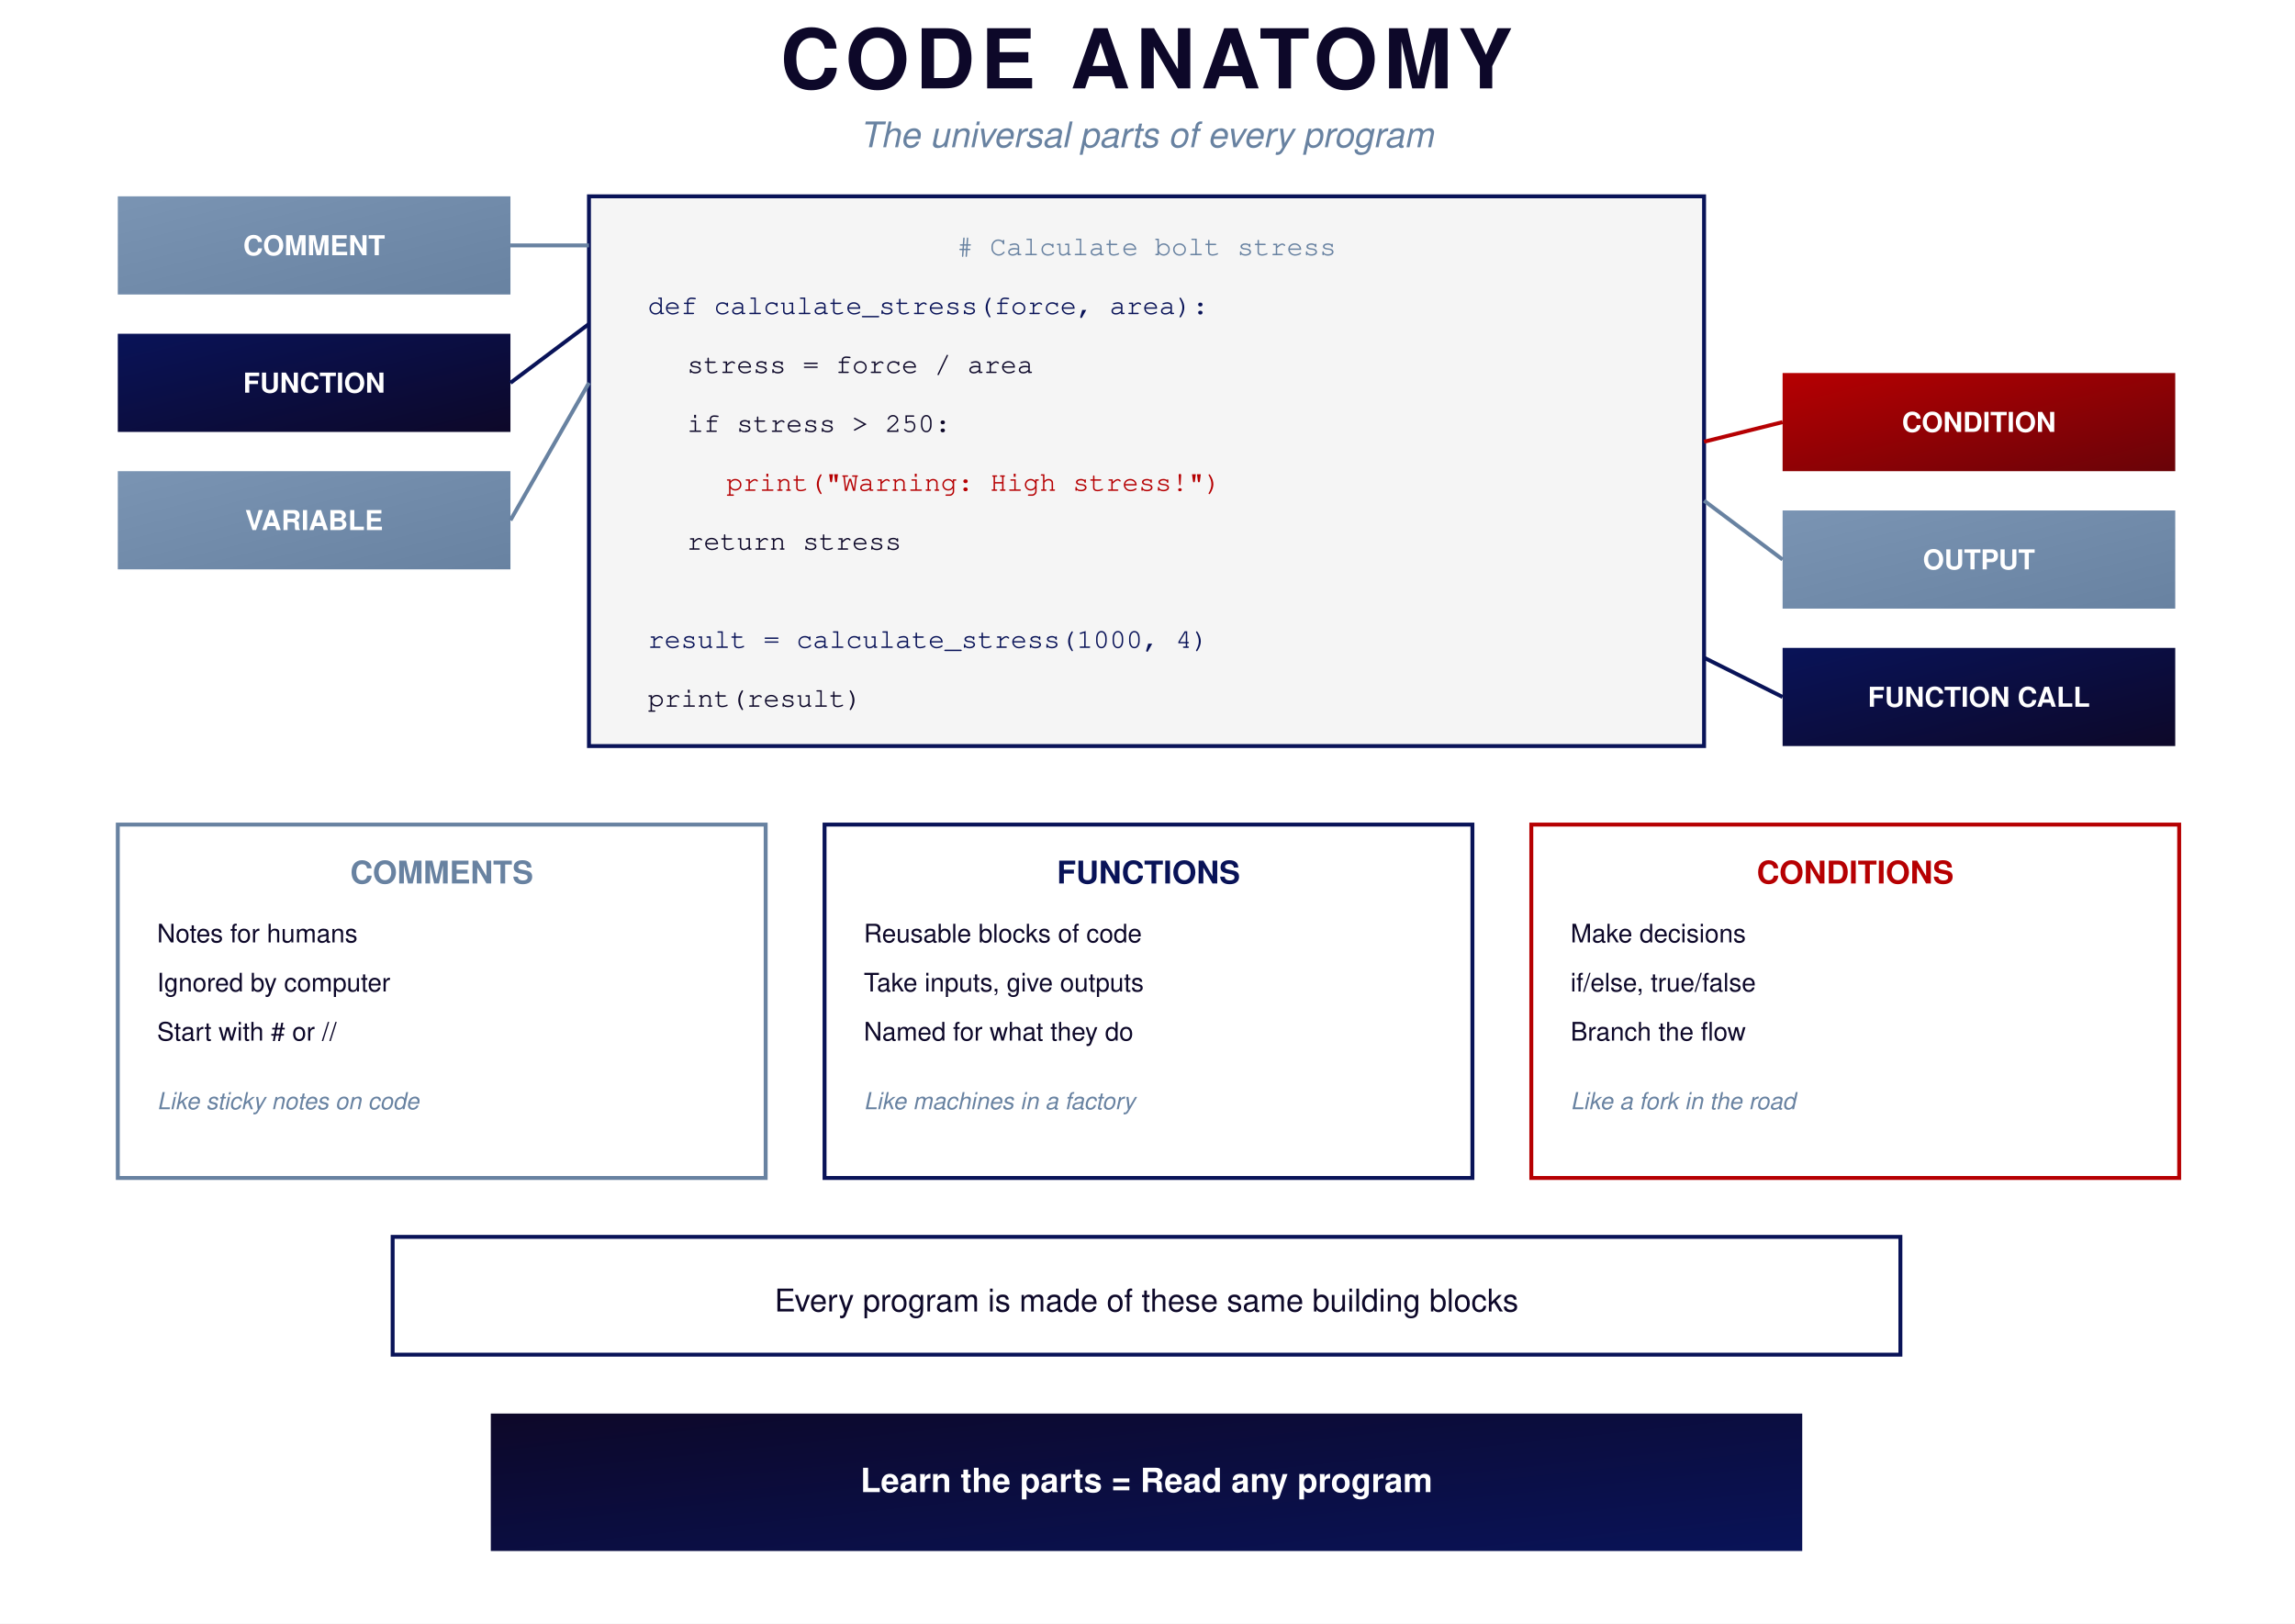
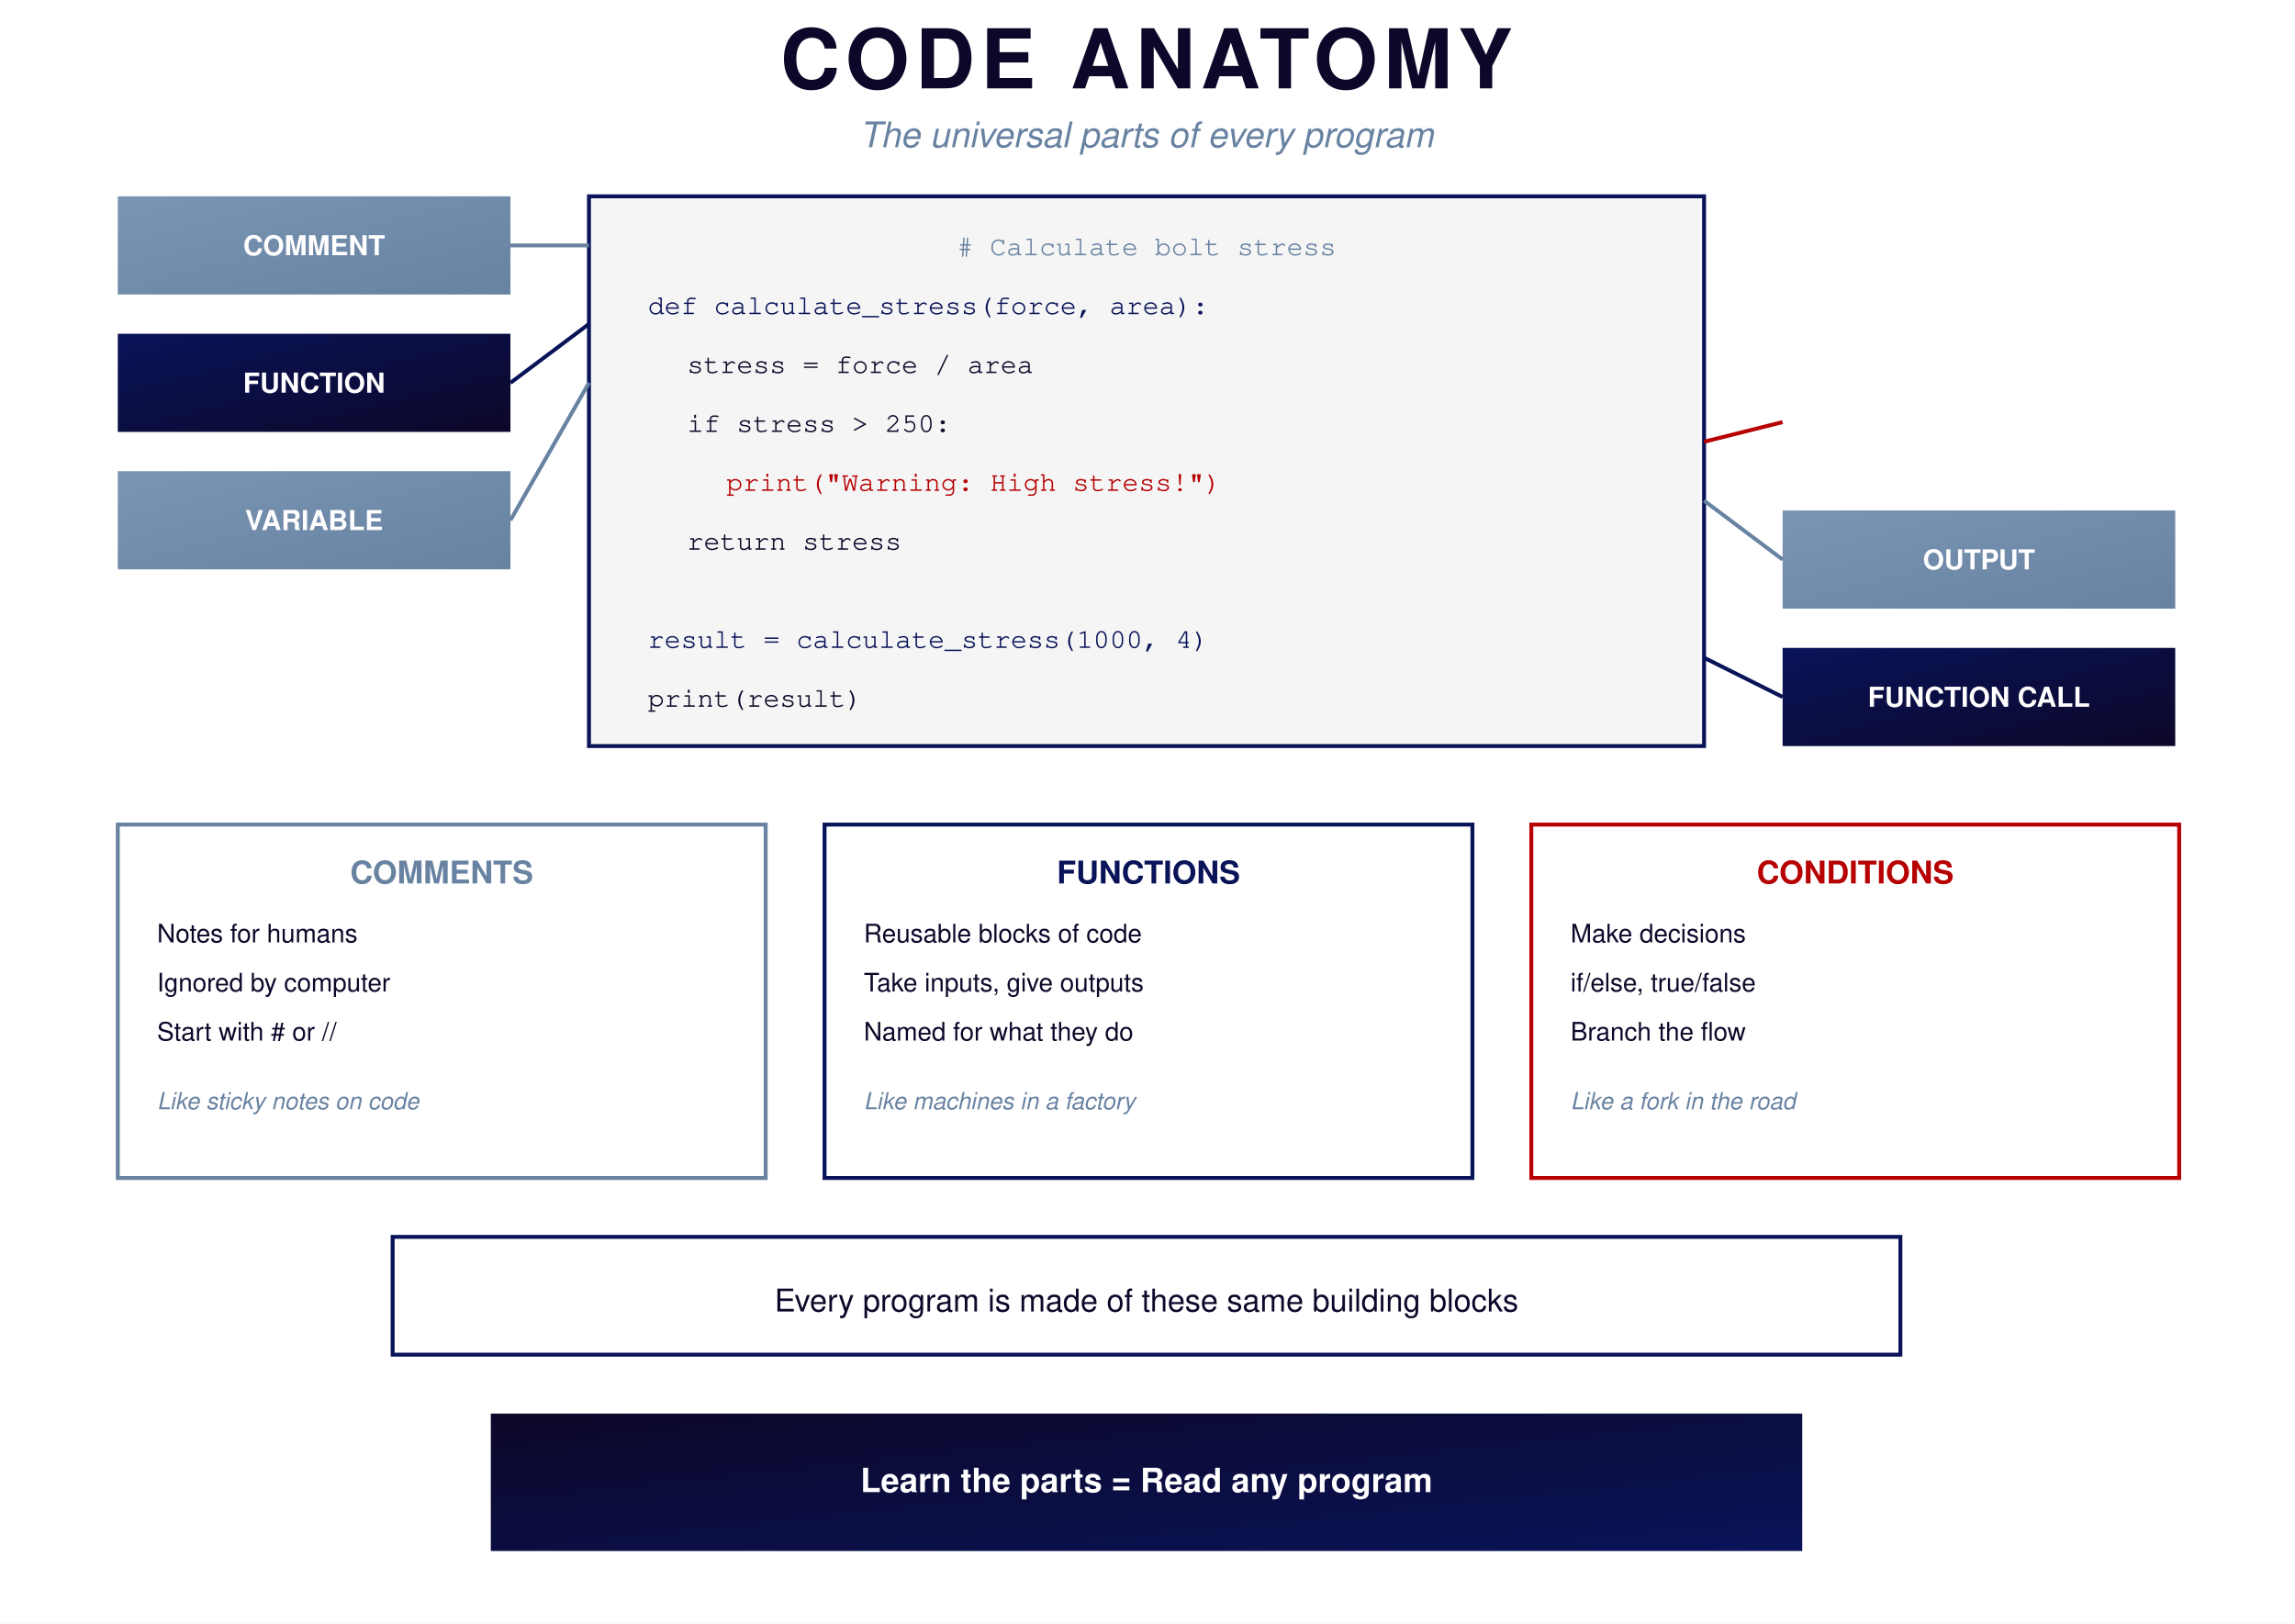
<svg xmlns="http://www.w3.org/2000/svg" viewBox="0 0 1169 827" width="1169" height="827">
  <defs>
+     <linearGradient id="goodGreen" x1="0%" y1="0%" x2="100%" y2="100%">
+       <stop offset="0%" style="stop-color:#0a7c42" />
+       <stop offset="100%" style="stop-color:#065a2f" />
+     </linearGradient>
+     <linearGradient id="badRed" x1="0%" y1="0%" x2="100%" y2="100%">
+       <stop offset="0%" style="stop-color:#b60002" />
+       <stop offset="100%" style="stop-color:#690308" />
+     </linearGradient>
    <linearGradient id="deepBlue" x1="0%" y1="0%" x2="100%" y2="100%">
      <stop offset="0%" style="stop-color:#091358" />
      <stop offset="100%" style="stop-color:#0d0829" />
    </linearGradient>
-     <linearGradient id="brightRed" x1="0%" y1="0%" x2="100%" y2="100%">
-       <stop offset="0%" style="stop-color:#b60002" />
-       <stop offset="100%" style="stop-color:#690308" />
+     <linearGradient id="aiPurple" x1="0%" y1="0%" x2="100%" y2="100%">
+       <stop offset="0%" style="stop-color:#6b21a8" />
+       <stop offset="100%" style="stop-color:#4c1d6d" />
    </linearGradient>
    <linearGradient id="steelBlue" x1="0%" y1="0%" x2="100%" y2="100%">
      <stop offset="0%" style="stop-color:#7a94b3" />
      <stop offset="100%" style="stop-color:#6882a1" />
    </linearGradient>
    <linearGradient id="darkNavy" x1="0%" y1="0%" x2="100%" y2="100%">
      <stop offset="0%" style="stop-color:#0d0829" />
      <stop offset="100%" style="stop-color:#091358" />
    </linearGradient>
  </defs>
  <rect width="1169" height="827" fill="#ffffff" />
  <text x="584" y="45" font-family="Helvetica, Arial, sans-serif" font-size="42" font-weight="bold" fill="#0d0829" text-anchor="middle" letter-spacing="3">CODE ANATOMY</text>
  <text x="584" y="75" font-family="Helvetica, Arial, sans-serif" font-size="18" fill="#6882a1" text-anchor="middle" font-style="italic">The universal parts of every program</text>
  <rect x="300" y="100" width="568" height="280" fill="#f5f5f5" stroke="#091358" stroke-width="2" />
  <text x="584" y="130" font-family="Courier, monospace" font-size="14" fill="#6882a1" text-anchor="middle"># Calculate bolt stress</text>
  <text x="330" y="160" font-family="Courier, monospace" font-size="14" fill="#091358">def calculate_stress(force, area):</text>
  <text x="350" y="190" font-family="Courier, monospace" font-size="14" fill="#0d0829">    stress = force / area</text>
  <text x="350" y="220" font-family="Courier, monospace" font-size="14" fill="#0d0829">    if stress &gt; 250:</text>
  <text x="370" y="250" font-family="Courier, monospace" font-size="14" fill="#b60002">        print("Warning: High stress!")</text>
  <text x="350" y="280" font-family="Courier, monospace" font-size="14" fill="#0d0829">    return stress</text>
  <text x="330" y="330" font-family="Courier, monospace" font-size="14" fill="#091358">result = calculate_stress(1000, 4)</text>
  <text x="330" y="360" font-family="Courier, monospace" font-size="14" fill="#0d0829">print(result)</text>
  <rect x="60" y="100" width="200" height="50" fill="url(#steelBlue)" />
  <text x="160" y="130" font-family="Helvetica, Arial, sans-serif" font-size="14" font-weight="bold" fill="#ffffff" text-anchor="middle">COMMENT</text>
  <line x1="260" y1="125" x2="300" y2="125" stroke="#6882a1" stroke-width="2" />
  <rect x="60" y="170" width="200" height="50" fill="url(#deepBlue)" />
  <text x="160" y="200" font-family="Helvetica, Arial, sans-serif" font-size="14" font-weight="bold" fill="#ffffff" text-anchor="middle">FUNCTION</text>
  <line x1="260" y1="195" x2="300" y2="165" stroke="#091358" stroke-width="2" />
  <rect x="60" y="240" width="200" height="50" fill="url(#steelBlue)" />
  <text x="160" y="270" font-family="Helvetica, Arial, sans-serif" font-size="14" font-weight="bold" fill="#ffffff" text-anchor="middle">VARIABLE</text>
  <line x1="260" y1="265" x2="300" y2="195" stroke="#6882a1" stroke-width="2" />
  <rect x="908" y="190" width="200" height="50" fill="url(#brightRed)" />
  <text x="1008" y="220" font-family="Helvetica, Arial, sans-serif" font-size="14" font-weight="bold" fill="#ffffff" text-anchor="middle">CONDITION</text>
  <line x1="908" y1="215" x2="868" y2="225" stroke="#b60002" stroke-width="2" />
  <rect x="908" y="260" width="200" height="50" fill="url(#steelBlue)" />
  <text x="1008" y="290" font-family="Helvetica, Arial, sans-serif" font-size="14" font-weight="bold" fill="#ffffff" text-anchor="middle">OUTPUT</text>
  <line x1="908" y1="285" x2="868" y2="255" stroke="#6882a1" stroke-width="2" />
  <rect x="908" y="330" width="200" height="50" fill="url(#deepBlue)" />
  <text x="1008" y="360" font-family="Helvetica, Arial, sans-serif" font-size="14" font-weight="bold" fill="#ffffff" text-anchor="middle">FUNCTION CALL</text>
  <line x1="908" y1="355" x2="868" y2="335" stroke="#091358" stroke-width="2" />
  <rect x="60" y="420" width="330" height="180" fill="#ffffff" stroke="#6882a1" stroke-width="2" />
  <text x="225" y="450" font-family="Helvetica, Arial, sans-serif" font-size="16" font-weight="bold" fill="#6882a1" text-anchor="middle">COMMENTS</text>
  <text x="80" y="480" font-family="Helvetica, Arial, sans-serif" font-size="13" fill="#0d0829">Notes for humans</text>
  <text x="80" y="505" font-family="Helvetica, Arial, sans-serif" font-size="13" fill="#0d0829">Ignored by computer</text>
  <text x="80" y="530" font-family="Helvetica, Arial, sans-serif" font-size="13" fill="#0d0829">Start with # or //</text>
  <text x="80" y="565" font-family="Helvetica, Arial, sans-serif" font-size="12" fill="#6882a1" font-style="italic">Like sticky notes on code</text>
  <rect x="420" y="420" width="330" height="180" fill="#ffffff" stroke="#091358" stroke-width="2" />
  <text x="585" y="450" font-family="Helvetica, Arial, sans-serif" font-size="16" font-weight="bold" fill="#091358" text-anchor="middle">FUNCTIONS</text>
  <text x="440" y="480" font-family="Helvetica, Arial, sans-serif" font-size="13" fill="#0d0829">Reusable blocks of code</text>
  <text x="440" y="505" font-family="Helvetica, Arial, sans-serif" font-size="13" fill="#0d0829">Take inputs, give outputs</text>
  <text x="440" y="530" font-family="Helvetica, Arial, sans-serif" font-size="13" fill="#0d0829">Named for what they do</text>
  <text x="440" y="565" font-family="Helvetica, Arial, sans-serif" font-size="12" fill="#6882a1" font-style="italic">Like machines in a factory</text>
  <rect x="780" y="420" width="330" height="180" fill="#ffffff" stroke="#b60002" stroke-width="2" />
  <text x="945" y="450" font-family="Helvetica, Arial, sans-serif" font-size="16" font-weight="bold" fill="#b60002" text-anchor="middle">CONDITIONS</text>
  <text x="800" y="480" font-family="Helvetica, Arial, sans-serif" font-size="13" fill="#0d0829">Make decisions</text>
  <text x="800" y="505" font-family="Helvetica, Arial, sans-serif" font-size="13" fill="#0d0829">if/else, true/false</text>
  <text x="800" y="530" font-family="Helvetica, Arial, sans-serif" font-size="13" fill="#0d0829">Branch the flow</text>
  <text x="800" y="565" font-family="Helvetica, Arial, sans-serif" font-size="12" fill="#6882a1" font-style="italic">Like a fork in the road</text>
  <rect x="200" y="630" width="768" height="60" fill="#ffffff" stroke="#091358" stroke-width="2" />
  <text x="584" y="668" font-family="Helvetica, Arial, sans-serif" font-size="16" fill="#0d0829" text-anchor="middle">Every program is made of these same building blocks</text>
  <rect x="250" y="720" width="668" height="70" fill="url(#darkNavy)" />
  <text x="584" y="760" font-family="Helvetica, Arial, sans-serif" font-size="17" font-weight="bold" fill="#ffffff" text-anchor="middle">Learn the parts = Read any program</text>
</svg>
